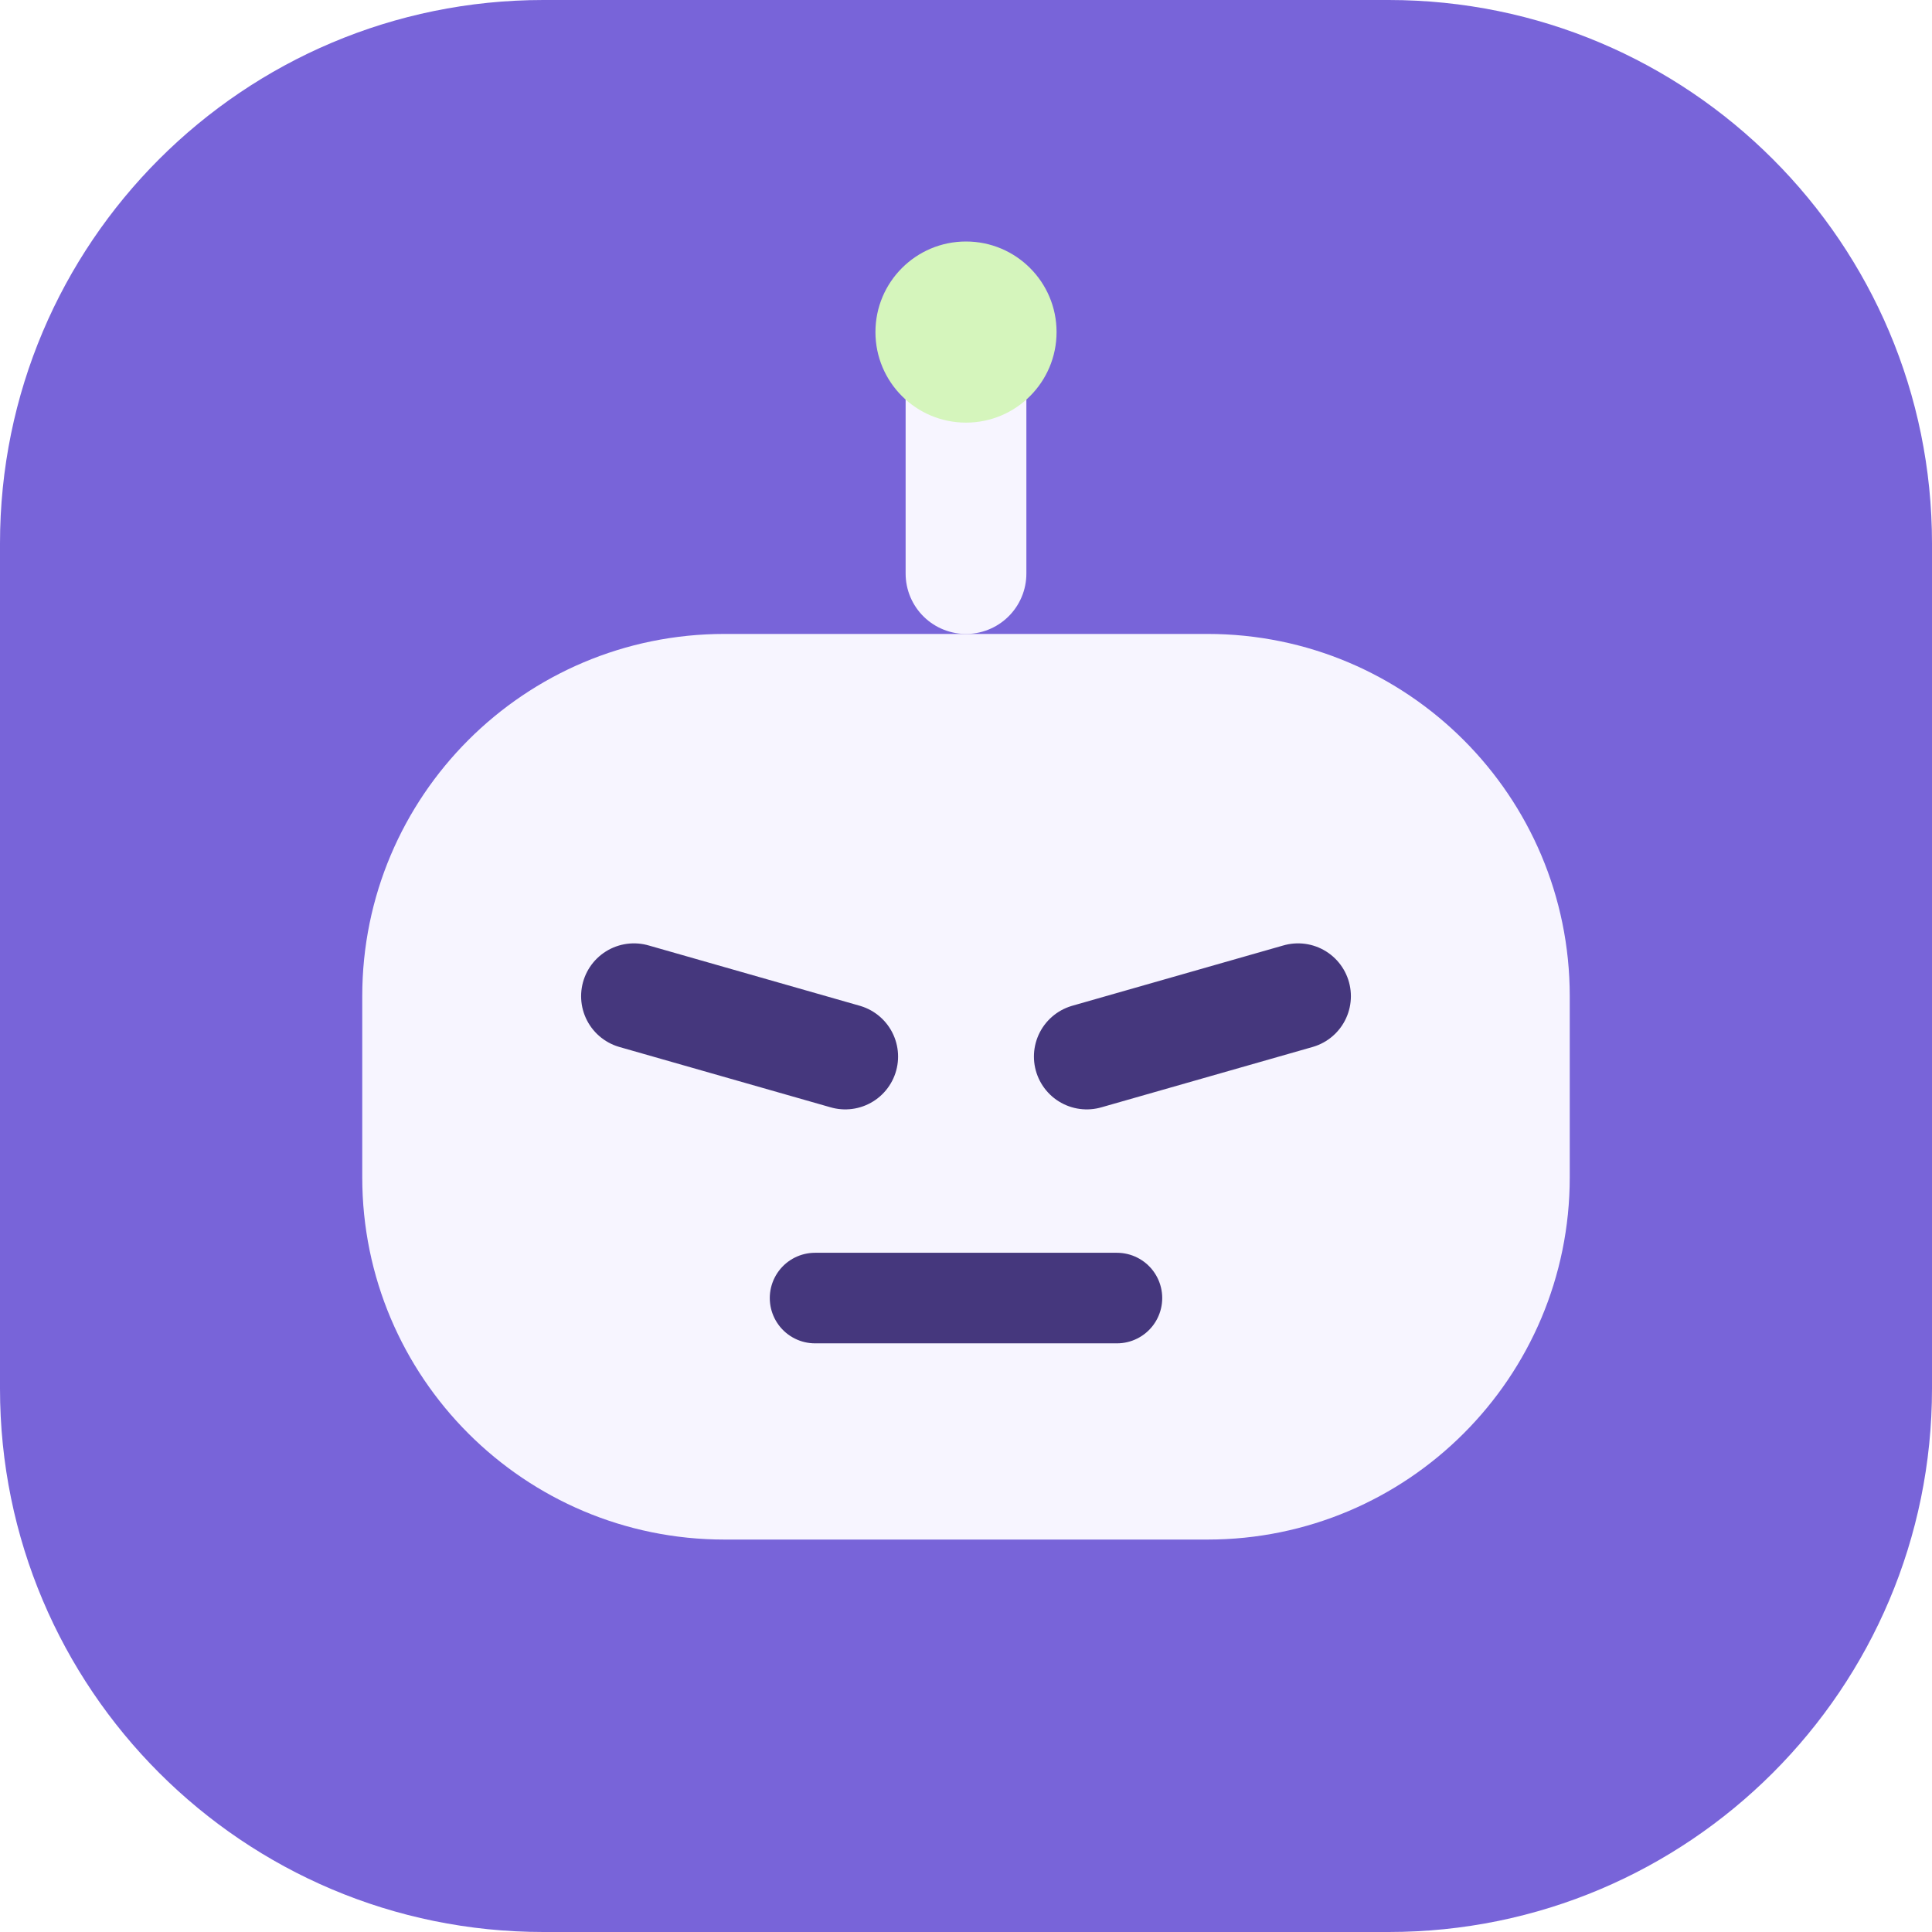
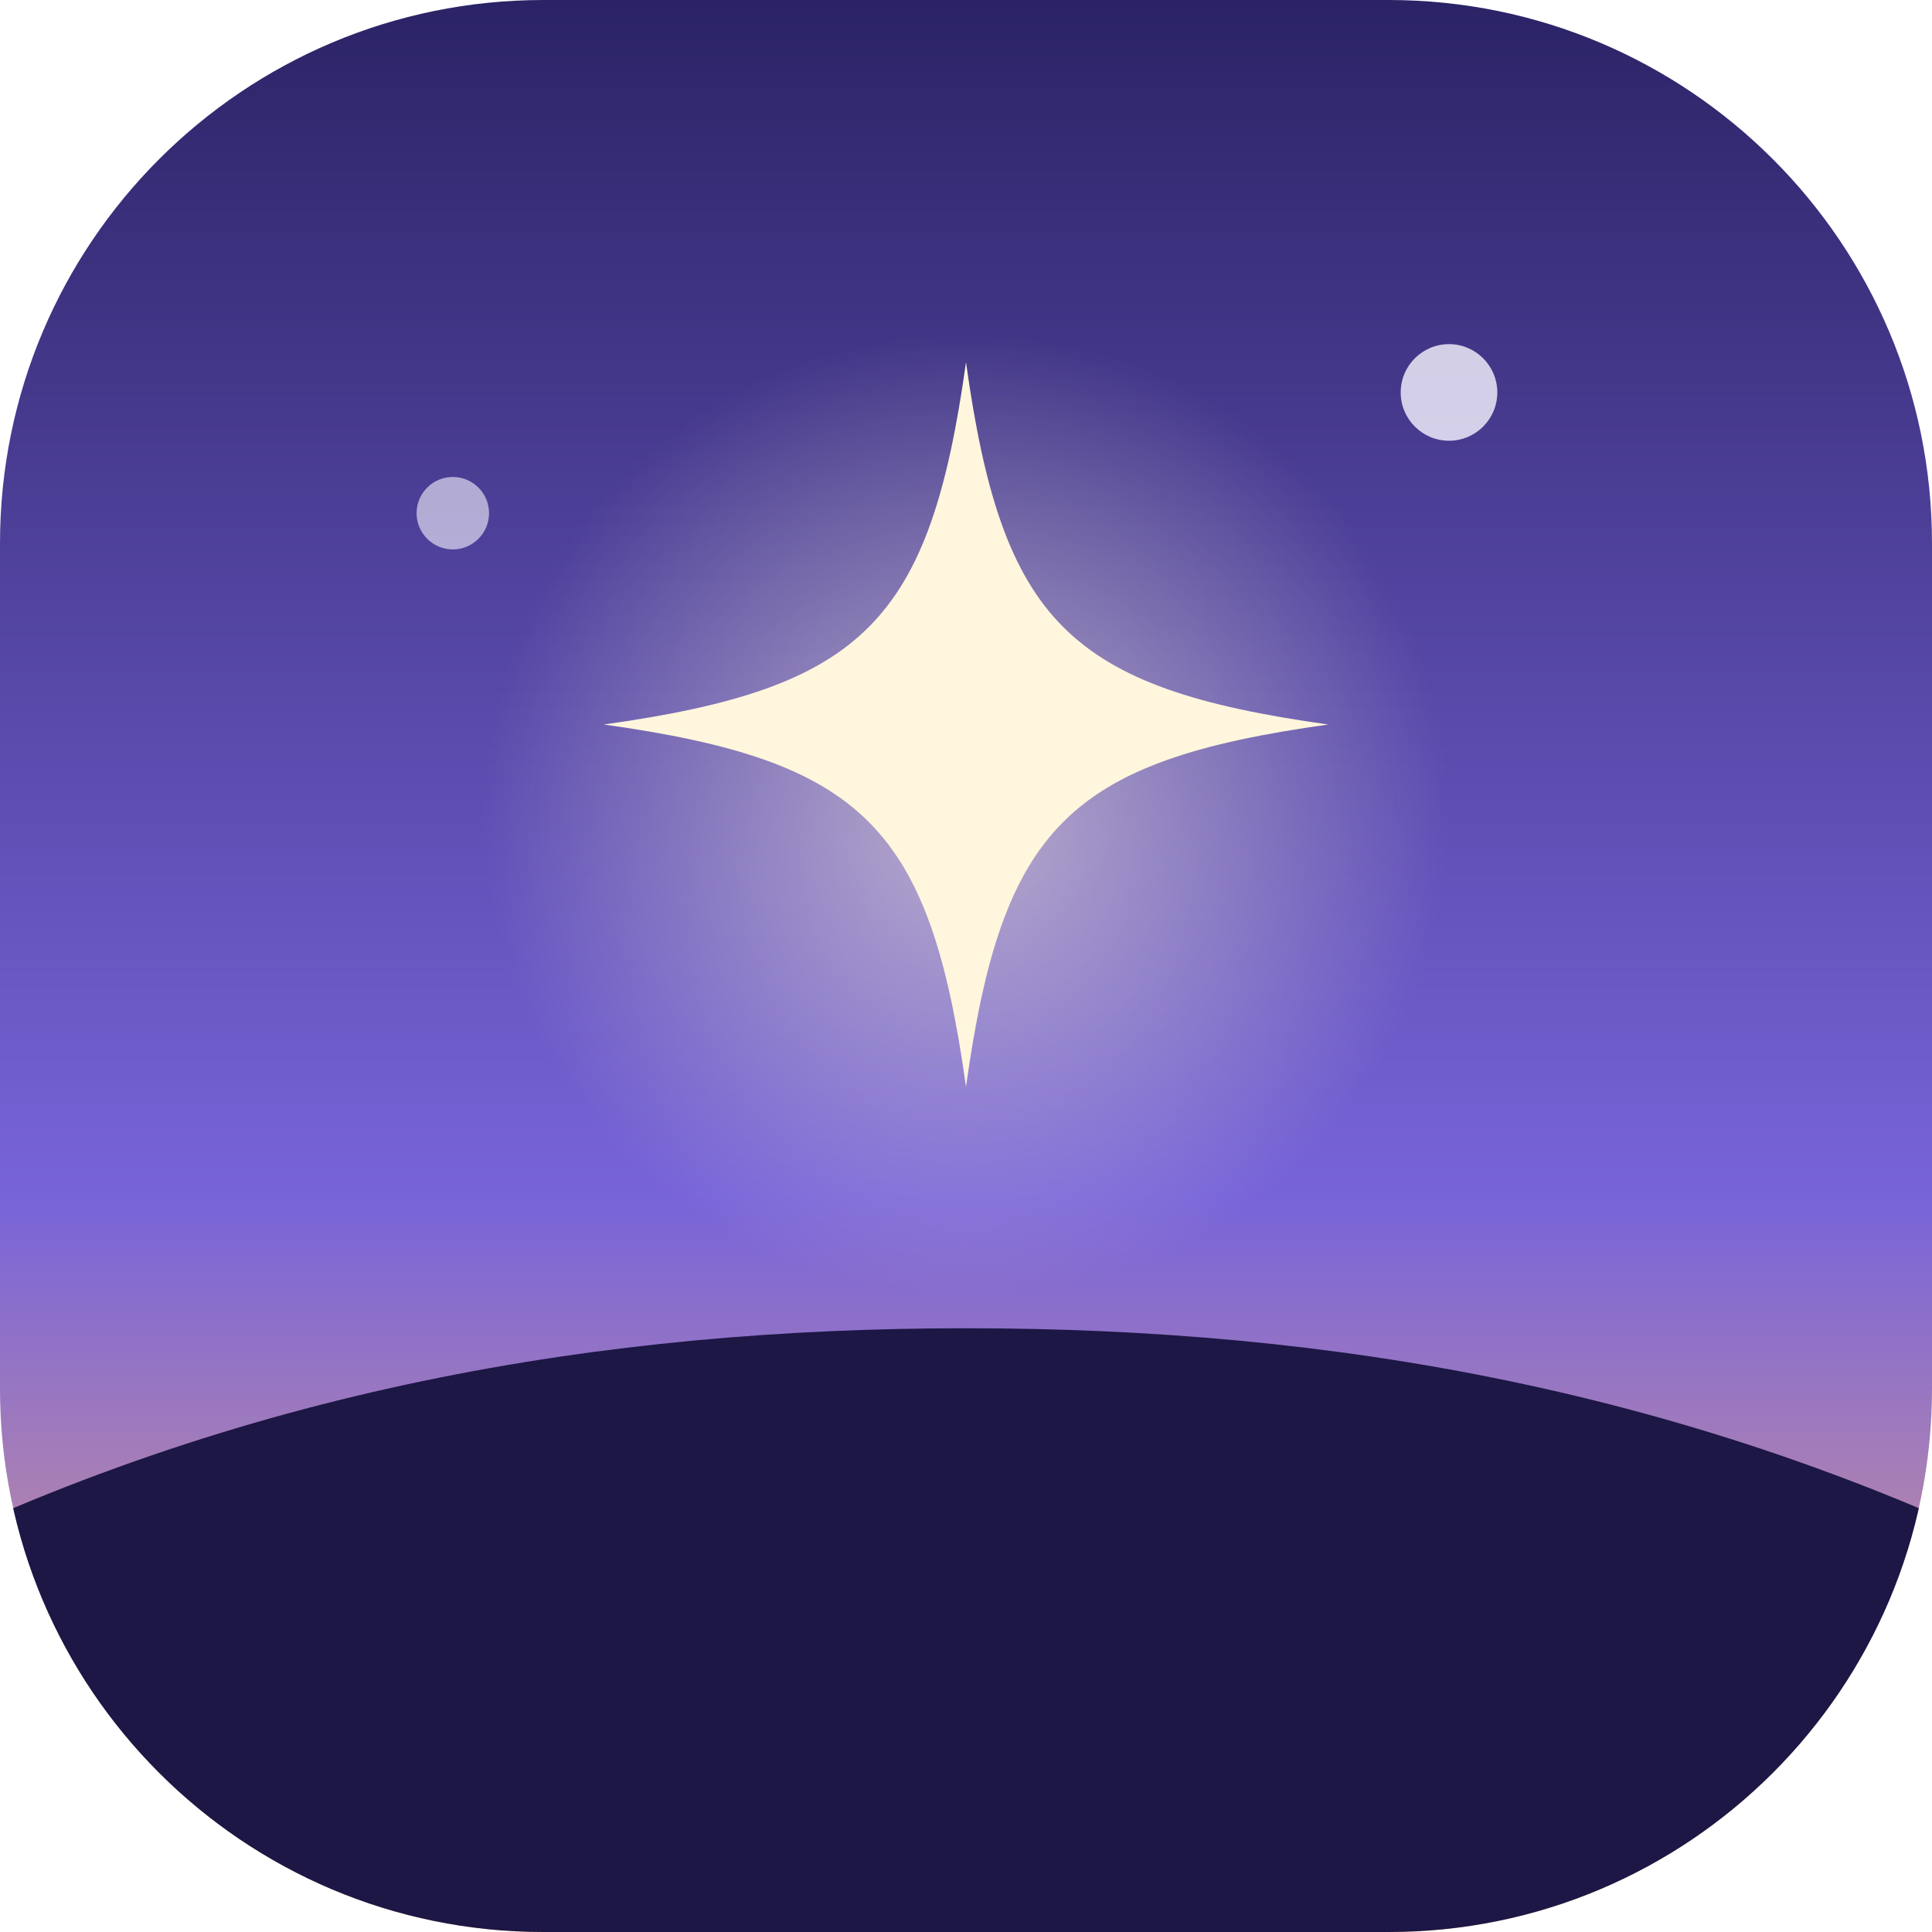
<svg xmlns="http://www.w3.org/2000/svg" width="128" height="128" viewBox="0 0 64 64" fill="none">
-   <rect width="64" height="64" rx="18" fill="#7864D9" />
-   <path d="M32 12v7" stroke="#F7F5FF" stroke-width="4" stroke-linecap="round" />
-   <circle cx="32" cy="11" r="3" fill="#D5F5BC" />
-   <rect x="12" y="21" width="40" height="30" rx="12" fill="#F7F5FF" />
-   <path d="m21 33 7 2m8 0 7-2" stroke="#45377D" stroke-width="3.5" stroke-linecap="round" />
-   <path d="M27 43h10" stroke="#45377D" stroke-width="3" stroke-linecap="round" />
+   <defs>
+     <linearGradient id="dusk" x1="32" y1="0" x2="32" y2="64" gradientUnits="userSpaceOnUse">
+       <stop stop-color="#2B2366" />
+       <stop offset=".62" stop-color="#7864D9" />
+       <stop offset="1" stop-color="#F2A97E" />
+     </linearGradient>
+     <radialGradient id="glow" cx="0" cy="0" r="1" gradientUnits="userSpaceOnUse" gradientTransform="translate(32 27) scale(16)">
+       <stop stop-color="#FFF6DD" stop-opacity=".55" />
+       <stop offset="1" stop-color="#FFF6DD" stop-opacity="0" />
+     </radialGradient>
+     <clipPath id="tile">
+       <rect width="64" height="64" rx="18" />
+     </clipPath>
+   </defs>
+   <g clip-path="url(#tile)">
+     <rect width="64" height="64" fill="url(#dusk)" />
+     <circle cx="32" cy="27" r="16" fill="url(#glow)" />
+     <path d="M32 12c1.2 8.6 3.4 10.8 12 12-8.6 1.2-10.8 3.4-12 12-1.2-8.6-3.4-10.8-12-12 8.6-1.2 10.8-3.4 12-12Z" fill="#FFF6DD" />
+     <circle cx="48" cy="13" r="1.6" fill="#F7F5FF" fill-opacity=".8" />
+     <circle cx="15" cy="17" r="1.2" fill="#F7F5FF" fill-opacity=".6" />
+     <path d="M-4 52c12-6 24-8 36-8s24 2 36 8v16H-4Z" fill="#1C1745" />
+   </g>
</svg>
